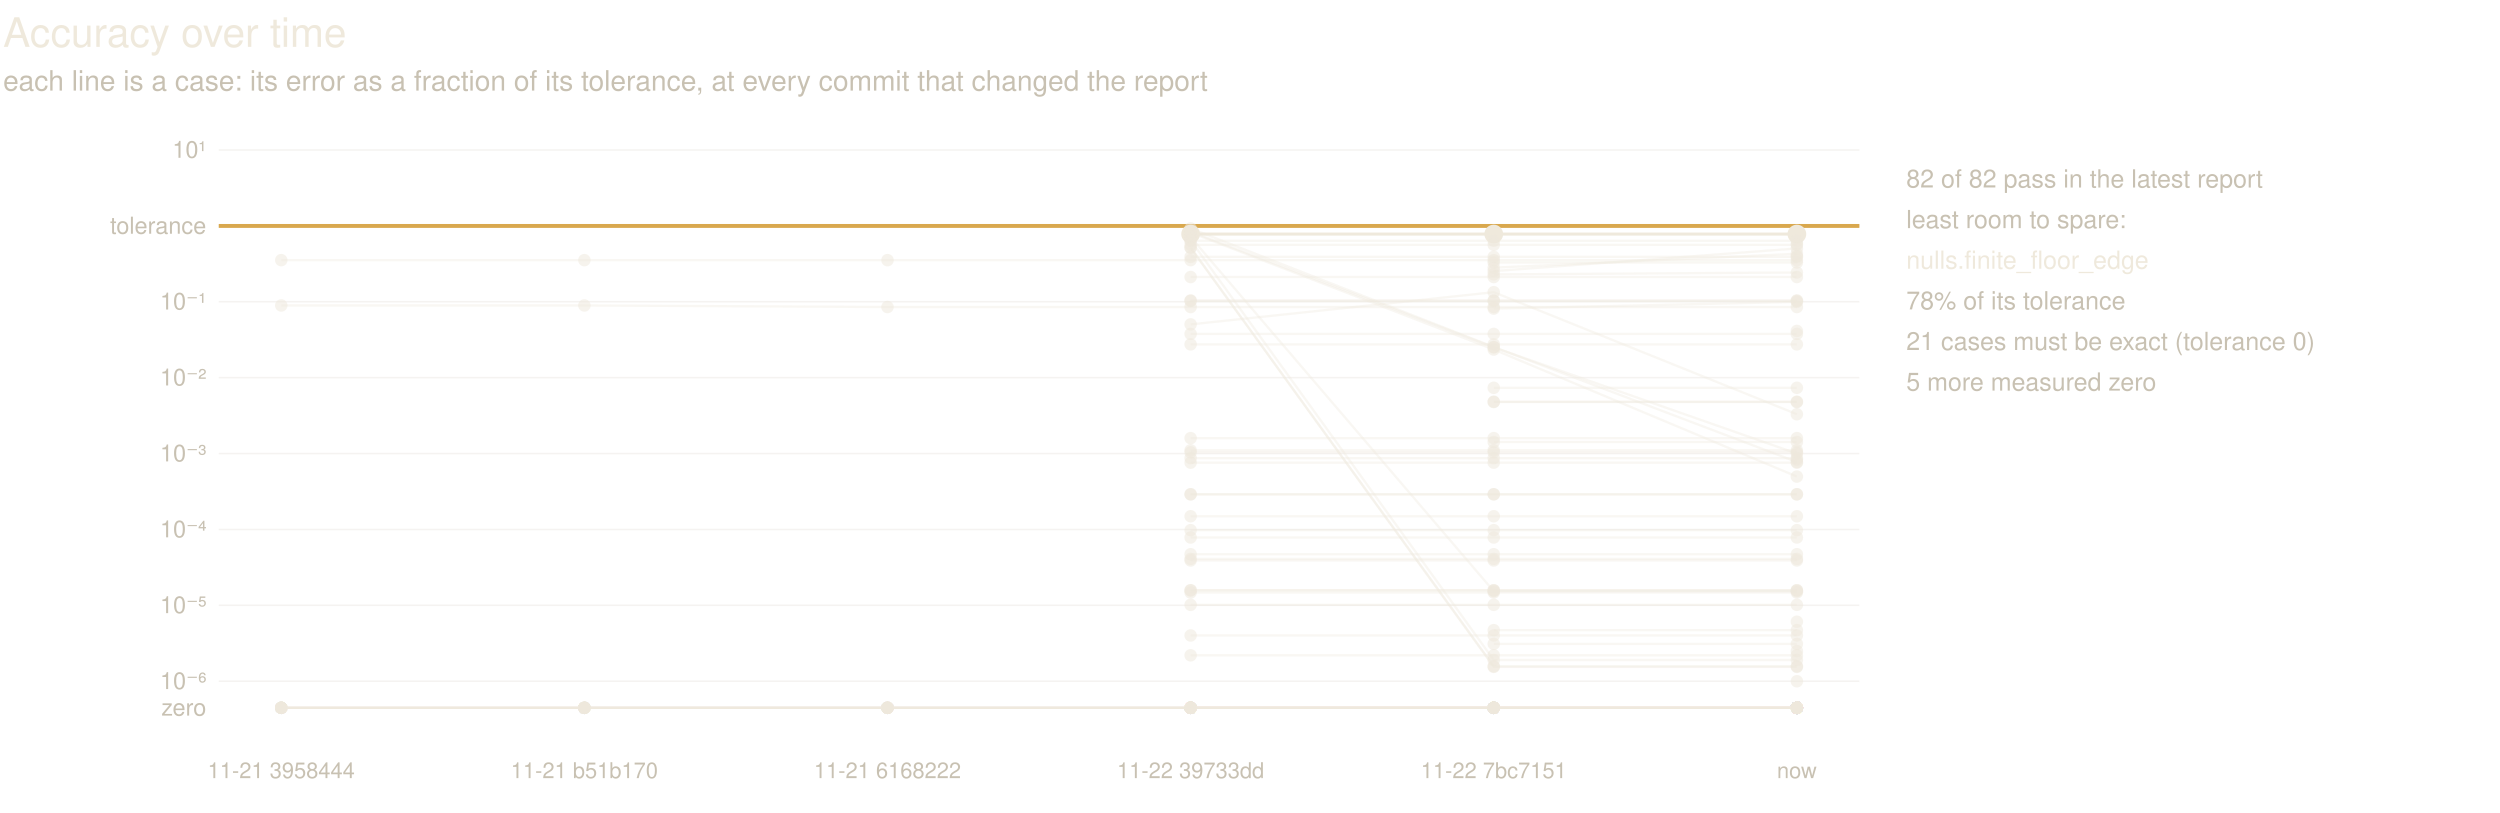
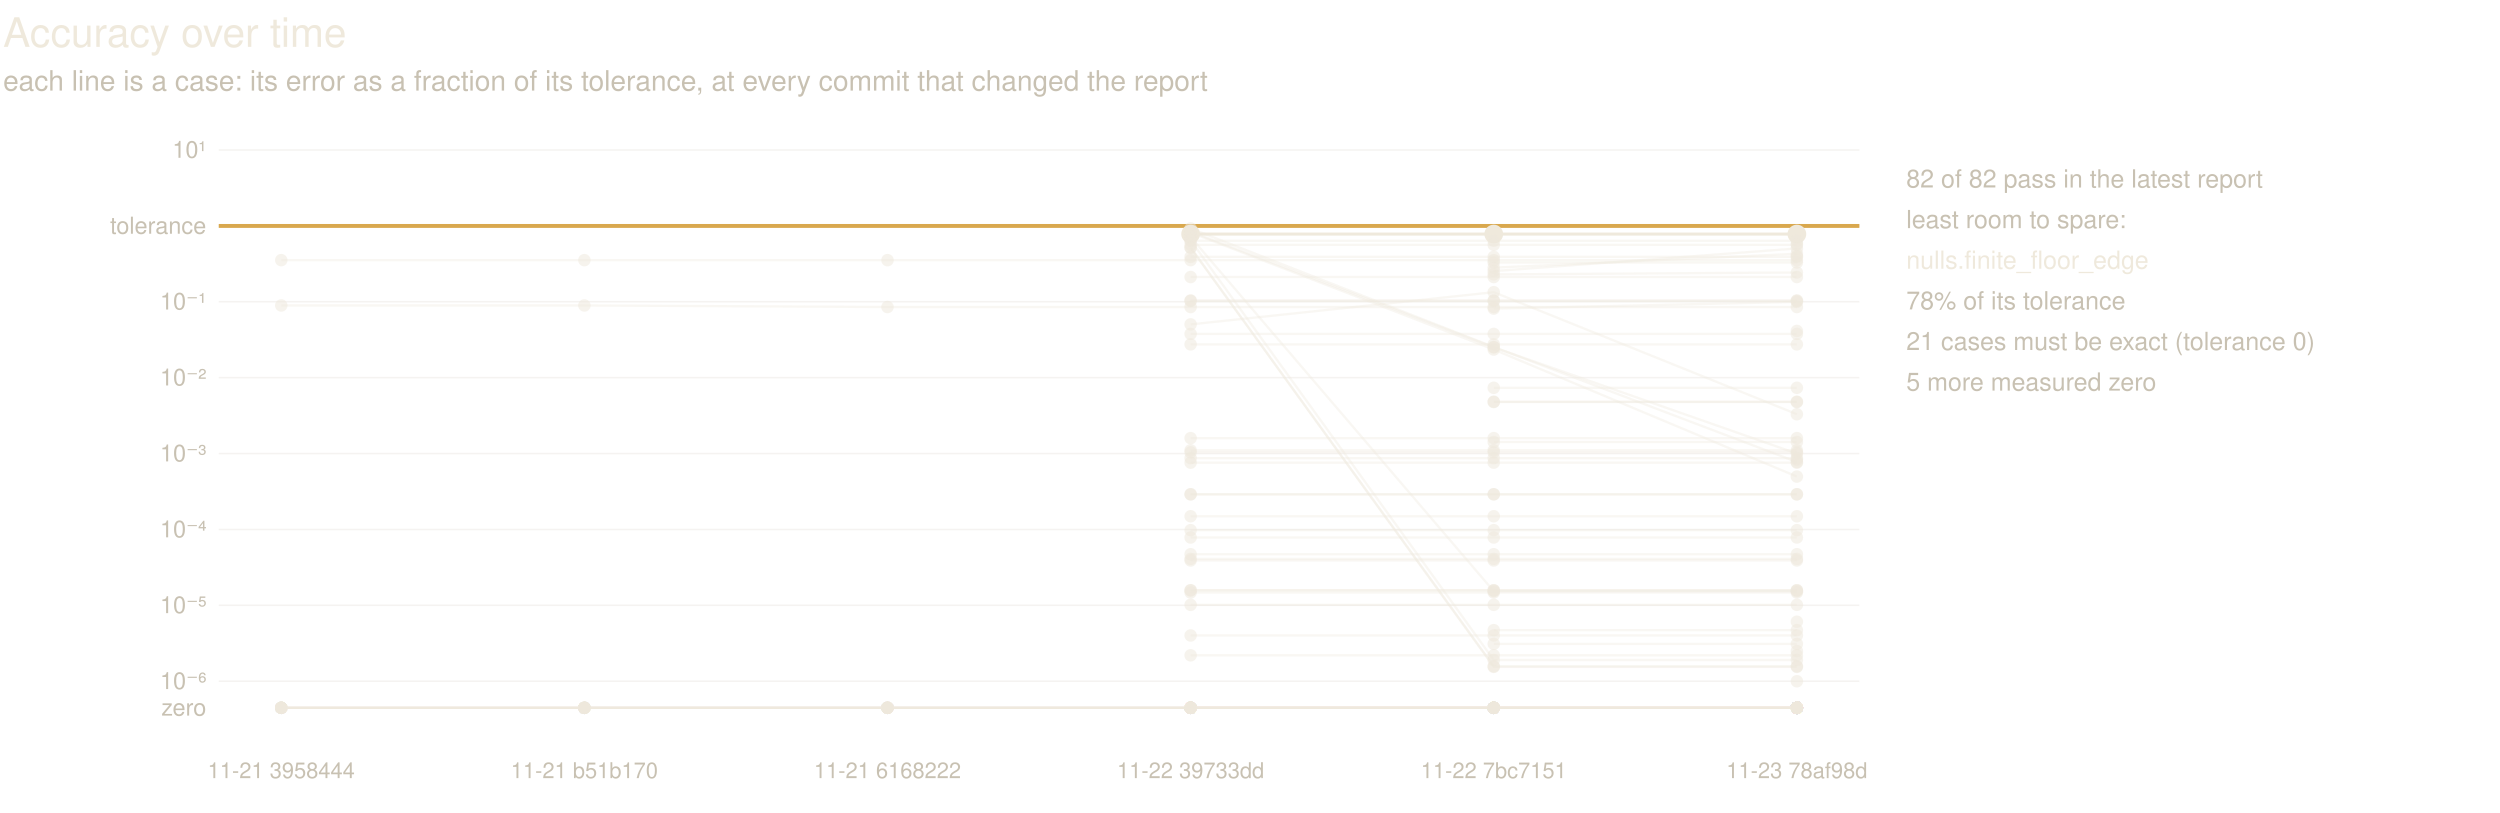
<svg xmlns="http://www.w3.org/2000/svg" viewBox="0 0 1600 520" width="1600" height="520" role="img" aria-label="Each validation case's error as a fraction of its tolerance over time">
  <style>.t{fill:#efe9dc;font-family:'Helvetica Neue',Helvetica,Arial,'Liberation Sans',Arimo,'Nimbus Sans','DejaVu Sans',sans-serif}.m{fill:#c8c1b2}.w{fill:#c8c1b2}.axis{stroke:#c8c1b2;stroke-opacity:0.45;stroke-width:1.5;fill:none}.grid{stroke:#c8c1b2;stroke-opacity:0.18;stroke-width:1}.dot{fill:#efe9dc}.ring{fill:none;stroke:#efe9dc;stroke-width:2}.line{stroke:#efe9dc;stroke-width:2;fill:none;stroke-linejoin:round}.thin{stroke:#efe9dc;stroke-opacity:0.35;stroke-width:1.5;fill:none}.tol{stroke:#d9a84e;stroke-width:2.5;fill:none}.tolfill{fill:#d9a84e}.dash{stroke:#d9a84e;stroke-width:2;stroke-dasharray:6 5;fill:none}</style>
  <text class="t" x="2.0" y="30.0" font-size="26" font-weight="500" text-anchor="start">Accuracy over time</text>
  <text class="t m" x="2.0" y="58.0" font-size="18" font-weight="400" text-anchor="start">each line is a case: its error as a fraction of its tolerance, at every commit that changed the report</text>
  <line class="grid" x1="140" y1="436.0" x2="1190" y2="436.0" />
  <text class="t w" x="132.0" y="441.0" font-size="15" font-weight="400" text-anchor="end">10⁻⁶</text>
  <line class="grid" x1="140" y1="387.4" x2="1190" y2="387.4" />
  <text class="t w" x="132.0" y="392.4" font-size="15" font-weight="400" text-anchor="end">10⁻⁵</text>
  <line class="grid" x1="140" y1="338.9" x2="1190" y2="338.9" />
  <text class="t w" x="132.0" y="343.9" font-size="15" font-weight="400" text-anchor="end">10⁻⁴</text>
  <line class="grid" x1="140" y1="290.3" x2="1190" y2="290.3" />
  <text class="t w" x="132.0" y="295.3" font-size="15" font-weight="400" text-anchor="end">10⁻³</text>
  <line class="grid" x1="140" y1="241.7" x2="1190" y2="241.7" />
  <text class="t w" x="132.0" y="246.7" font-size="15" font-weight="400" text-anchor="end">10⁻²</text>
  <line class="grid" x1="140" y1="193.1" x2="1190" y2="193.1" />
  <text class="t w" x="132.0" y="198.1" font-size="15" font-weight="400" text-anchor="end">10⁻¹</text>
  <line class="grid" x1="140" y1="144.6" x2="1190" y2="144.6" />
  <text class="t w" x="132.0" y="149.6" font-size="15" font-weight="400" text-anchor="end">tolerance</text>
  <line class="grid" x1="140" y1="96.0" x2="1190" y2="96.0" />
  <text class="t w" x="132.0" y="101.0" font-size="15" font-weight="400" text-anchor="end">10¹</text>
  <text class="t w" x="132.0" y="458.0" font-size="15" font-weight="400" text-anchor="end">zero</text>
  <line class="tol" x1="140" y1="144.6" x2="1190" y2="144.6" />
  <polyline class="thin" points="180.0,453.0 374.0,453.0 568.0,453.0 762.0,453.0 956.0,453.0 1150.0,453.0" />
  <circle class="dot" cx="180.0" cy="453.0" r="4" fill-opacity="0.5" />
  <circle class="dot" cx="374.0" cy="453.0" r="4" fill-opacity="0.5" />
  <circle class="dot" cx="568.0" cy="453.0" r="4" fill-opacity="0.5" />
  <circle class="dot" cx="762.0" cy="453.0" r="4" fill-opacity="0.5" />
  <circle class="dot" cx="956.0" cy="453.0" r="4" fill-opacity="0.5" />
  <circle class="dot" cx="1150.0" cy="453.0" r="4" fill-opacity="0.5" />
  <circle class="dot" cx="1150.0" cy="453.0" r="4" fill-opacity="0.5" />
  <circle class="dot" cx="1150.0" cy="453.0" r="4" fill-opacity="0.5" />
  <circle class="dot" cx="1150.0" cy="416.7" r="4" fill-opacity="0.5" />
  <circle class="dot" cx="1150.0" cy="436.0" r="4" fill-opacity="0.5" />
  <circle class="dot" cx="1150.0" cy="163.9" r="4" fill-opacity="0.5" />
  <circle class="dot" cx="1150.0" cy="397.9" r="4" fill-opacity="0.5" />
  <circle class="dot" cx="1150.0" cy="294.2" r="4" fill-opacity="0.5" />
  <circle class="dot" cx="1150.0" cy="156.1" r="4" fill-opacity="0.5" />
  <circle class="dot" cx="1150.0" cy="211.8" r="4" fill-opacity="0.5" />
  <polyline class="thin" points="762.0,453.0 956.0,453.0 1150.0,453.0" />
  <circle class="dot" cx="762.0" cy="453.0" r="4" fill-opacity="0.5" />
  <circle class="dot" cx="956.0" cy="453.0" r="4" fill-opacity="0.5" />
  <circle class="dot" cx="1150.0" cy="453.0" r="4" fill-opacity="0.5" />
  <polyline class="thin" points="180.0,453.0 374.0,453.0 568.0,453.0 762.0,453.0 956.0,453.0 1150.0,453.0" />
  <circle class="dot" cx="180.0" cy="453.0" r="4" fill-opacity="0.5" />
  <circle class="dot" cx="374.0" cy="453.0" r="4" fill-opacity="0.5" />
  <circle class="dot" cx="568.0" cy="453.0" r="4" fill-opacity="0.5" />
  <circle class="dot" cx="762.0" cy="453.0" r="4" fill-opacity="0.5" />
  <circle class="dot" cx="956.0" cy="453.0" r="4" fill-opacity="0.5" />
  <circle class="dot" cx="1150.0" cy="453.0" r="4" fill-opacity="0.5" />
  <circle class="dot" cx="1150.0" cy="453.0" r="4" fill-opacity="0.5" />
  <circle class="dot" cx="1150.0" cy="453.0" r="4" fill-opacity="0.5" />
  <circle class="dot" cx="1150.0" cy="453.0" r="4" fill-opacity="0.5" />
  <circle class="dot" cx="1150.0" cy="453.0" r="4" fill-opacity="0.5" />
  <polyline class="thin" points="762.0,339.3 956.0,339.3 1150.0,339.3" />
  <circle class="dot" cx="762.0" cy="339.3" r="4" fill-opacity="0.5" />
  <circle class="dot" cx="956.0" cy="339.3" r="4" fill-opacity="0.5" />
  <circle class="dot" cx="1150.0" cy="339.3" r="4" fill-opacity="0.5" />
  <polyline class="thin" points="762.0,192.3 956.0,192.3 1150.0,192.3" />
  <circle class="dot" cx="762.0" cy="192.3" r="4" fill-opacity="0.5" />
  <circle class="dot" cx="956.0" cy="192.3" r="4" fill-opacity="0.5" />
  <circle class="dot" cx="1150.0" cy="192.3" r="4" fill-opacity="0.5" />
  <polyline class="thin" points="762.0,316.4 956.0,316.4 1150.0,316.4" />
  <circle class="dot" cx="762.0" cy="316.4" r="4" fill-opacity="0.5" />
  <circle class="dot" cx="956.0" cy="316.4" r="4" fill-opacity="0.5" />
  <circle class="dot" cx="1150.0" cy="316.4" r="4" fill-opacity="0.5" />
  <polyline class="thin" points="762.0,213.7 956.0,213.7 1150.0,213.7" />
  <circle class="dot" cx="762.0" cy="213.7" r="4" fill-opacity="0.5" />
  <circle class="dot" cx="956.0" cy="213.7" r="4" fill-opacity="0.5" />
  <circle class="dot" cx="1150.0" cy="213.7" r="4" fill-opacity="0.5" />
  <polyline class="thin" points="762.0,377.8 956.0,377.8 1150.0,377.8" />
  <circle class="dot" cx="762.0" cy="377.8" r="4" fill-opacity="0.5" />
  <circle class="dot" cx="956.0" cy="377.8" r="4" fill-opacity="0.5" />
  <circle class="dot" cx="1150.0" cy="377.8" r="4" fill-opacity="0.5" />
  <polyline class="thin" points="180.0,453.0 374.0,453.0 568.0,453.0 762.0,453.0 956.0,453.0 1150.0,453.0" />
  <circle class="dot" cx="180.0" cy="453.0" r="4" fill-opacity="0.5" />
  <circle class="dot" cx="374.0" cy="453.0" r="4" fill-opacity="0.5" />
  <circle class="dot" cx="568.0" cy="453.0" r="4" fill-opacity="0.5" />
  <circle class="dot" cx="762.0" cy="453.0" r="4" fill-opacity="0.5" />
  <circle class="dot" cx="956.0" cy="453.0" r="4" fill-opacity="0.5" />
  <circle class="dot" cx="1150.0" cy="453.0" r="4" fill-opacity="0.5" />
  <polyline class="line" points="762.0,149.8 956.0,149.8 1150.0,149.8" />
  <circle class="dot" cx="762.0" cy="149.8" r="6" fill-opacity="1" />
  <circle class="dot" cx="956.0" cy="149.8" r="6" fill-opacity="1" />
  <circle class="dot" cx="1150.0" cy="149.8" r="6" fill-opacity="1" />
  <polyline class="thin" points="762.0,453.0 956.0,453.0 1150.0,453.0" />
  <circle class="dot" cx="762.0" cy="453.0" r="4" fill-opacity="0.5" />
  <circle class="dot" cx="956.0" cy="453.0" r="4" fill-opacity="0.5" />
  <circle class="dot" cx="1150.0" cy="453.0" r="4" fill-opacity="0.5" />
  <polyline class="thin" points="762.0,453.0 956.0,453.0 1150.0,453.0" />
  <circle class="dot" cx="762.0" cy="453.0" r="4" fill-opacity="0.5" />
  <circle class="dot" cx="956.0" cy="453.0" r="4" fill-opacity="0.5" />
  <circle class="dot" cx="1150.0" cy="453.0" r="4" fill-opacity="0.5" />
  <polyline class="thin" points="762.0,220.4 956.0,220.4 1150.0,220.4" />
  <circle class="dot" cx="762.0" cy="220.4" r="4" fill-opacity="0.5" />
  <circle class="dot" cx="956.0" cy="220.4" r="4" fill-opacity="0.5" />
  <circle class="dot" cx="1150.0" cy="220.4" r="4" fill-opacity="0.5" />
  <polyline class="thin" points="762.0,453.0 956.0,453.0 1150.0,453.0" />
  <circle class="dot" cx="762.0" cy="453.0" r="4" fill-opacity="0.5" />
  <circle class="dot" cx="956.0" cy="453.0" r="4" fill-opacity="0.5" />
  <circle class="dot" cx="1150.0" cy="453.0" r="4" fill-opacity="0.5" />
  <polyline class="thin" points="762.0,406.7 956.0,406.7 1150.0,406.7" />
  <circle class="dot" cx="762.0" cy="406.7" r="4" fill-opacity="0.5" />
  <circle class="dot" cx="956.0" cy="406.7" r="4" fill-opacity="0.5" />
  <circle class="dot" cx="1150.0" cy="406.7" r="4" fill-opacity="0.5" />
  <polyline class="thin" points="762.0,154.1 956.0,154.1 1150.0,154.1" />
  <circle class="dot" cx="762.0" cy="154.1" r="4" fill-opacity="0.5" />
  <circle class="dot" cx="956.0" cy="154.1" r="4" fill-opacity="0.5" />
  <circle class="dot" cx="1150.0" cy="154.1" r="4" fill-opacity="0.5" />
  <polyline class="thin" points="956.0,168.0 1150.0,168.0" />
  <circle class="dot" cx="956.0" cy="168.0" r="4" fill-opacity="0.5" />
  <circle class="dot" cx="1150.0" cy="168.0" r="4" fill-opacity="0.5" />
  <polyline class="thin" points="956.0,197.5 1150.0,193.2" />
  <circle class="dot" cx="956.0" cy="197.5" r="4" fill-opacity="0.5" />
  <circle class="dot" cx="1150.0" cy="193.2" r="4" fill-opacity="0.5" />
  <polyline class="thin" points="956.0,175.6 1150.0,174.4" />
  <circle class="dot" cx="956.0" cy="175.6" r="4" fill-opacity="0.5" />
  <circle class="dot" cx="1150.0" cy="174.4" r="4" fill-opacity="0.5" />
  <polyline class="thin" points="956.0,171.3 1150.0,162.4" />
  <circle class="dot" cx="956.0" cy="171.3" r="4" fill-opacity="0.5" />
  <circle class="dot" cx="1150.0" cy="162.4" r="4" fill-opacity="0.5" />
  <polyline class="thin" points="956.0,173.5 1150.0,159.0" />
  <circle class="dot" cx="956.0" cy="173.5" r="4" fill-opacity="0.5" />
  <circle class="dot" cx="1150.0" cy="159.0" r="4" fill-opacity="0.5" />
  <polyline class="thin" points="956.0,257.3 1150.0,257.3" />
  <circle class="dot" cx="956.0" cy="257.3" r="4" fill-opacity="0.5" />
  <circle class="dot" cx="1150.0" cy="257.3" r="4" fill-opacity="0.5" />
  <polyline class="thin" points="956.0,257.1 1150.0,257.1" />
  <circle class="dot" cx="956.0" cy="257.1" r="4" fill-opacity="0.5" />
  <circle class="dot" cx="1150.0" cy="257.1" r="4" fill-opacity="0.5" />
  <polyline class="thin" points="956.0,248.2 1150.0,248.2" />
  <circle class="dot" cx="956.0" cy="248.2" r="4" fill-opacity="0.5" />
  <circle class="dot" cx="1150.0" cy="248.2" r="4" fill-opacity="0.5" />
  <polyline class="thin" points="762.0,344.0 956.0,344.0 1150.0,344.0" />
  <circle class="dot" cx="762.0" cy="344.0" r="4" fill-opacity="0.5" />
  <circle class="dot" cx="956.0" cy="344.0" r="4" fill-opacity="0.5" />
  <circle class="dot" cx="1150.0" cy="344.0" r="4" fill-opacity="0.5" />
  <polyline class="thin" points="762.0,280.4 956.0,280.4 1150.0,280.4" />
  <circle class="dot" cx="762.0" cy="280.4" r="4" fill-opacity="0.5" />
  <circle class="dot" cx="956.0" cy="280.4" r="4" fill-opacity="0.5" />
  <circle class="dot" cx="1150.0" cy="280.4" r="4" fill-opacity="0.5" />
  <polyline class="thin" points="762.0,330.4 956.0,330.4 1150.0,330.4" />
  <circle class="dot" cx="762.0" cy="330.4" r="4" fill-opacity="0.5" />
  <circle class="dot" cx="956.0" cy="330.4" r="4" fill-opacity="0.5" />
  <circle class="dot" cx="1150.0" cy="330.4" r="4" fill-opacity="0.5" />
  <polyline class="thin" points="762.0,289.5 956.0,289.5 1150.0,289.5" />
  <circle class="dot" cx="762.0" cy="289.5" r="4" fill-opacity="0.5" />
  <circle class="dot" cx="956.0" cy="289.5" r="4" fill-opacity="0.5" />
  <circle class="dot" cx="1150.0" cy="289.5" r="4" fill-opacity="0.5" />
  <polyline class="thin" points="762.0,316.3 956.0,316.3 1150.0,316.3" />
  <circle class="dot" cx="762.0" cy="316.3" r="4" fill-opacity="0.5" />
  <circle class="dot" cx="956.0" cy="316.3" r="4" fill-opacity="0.5" />
  <circle class="dot" cx="1150.0" cy="316.3" r="4" fill-opacity="0.5" />
  <polyline class="thin" points="762.0,358.7 956.0,358.7 1150.0,358.7" />
  <circle class="dot" cx="762.0" cy="358.7" r="4" fill-opacity="0.5" />
  <circle class="dot" cx="956.0" cy="358.7" r="4" fill-opacity="0.5" />
  <circle class="dot" cx="1150.0" cy="358.7" r="4" fill-opacity="0.5" />
  <polyline class="thin" points="762.0,357.7 956.0,357.7 1150.0,357.7" />
  <circle class="dot" cx="762.0" cy="357.7" r="4" fill-opacity="0.5" />
  <circle class="dot" cx="956.0" cy="357.7" r="4" fill-opacity="0.5" />
  <circle class="dot" cx="1150.0" cy="357.7" r="4" fill-opacity="0.5" />
  <polyline class="thin" points="762.0,354.7 956.0,354.7 1150.0,354.7" />
  <circle class="dot" cx="762.0" cy="354.7" r="4" fill-opacity="0.5" />
  <circle class="dot" cx="956.0" cy="354.7" r="4" fill-opacity="0.5" />
  <circle class="dot" cx="1150.0" cy="354.7" r="4" fill-opacity="0.5" />
  <polyline class="thin" points="762.0,156.7 956.0,156.7 1150.0,156.7" />
  <circle class="dot" cx="762.0" cy="156.7" r="4" fill-opacity="0.5" />
  <circle class="dot" cx="956.0" cy="156.7" r="4" fill-opacity="0.5" />
  <circle class="dot" cx="1150.0" cy="156.7" r="4" fill-opacity="0.5" />
  <polyline class="thin" points="762.0,151.7 956.0,378.4 1150.0,378.4" />
  <circle class="dot" cx="762.0" cy="151.7" r="4" fill-opacity="0.5" />
  <circle class="dot" cx="956.0" cy="378.4" r="4" fill-opacity="0.5" />
  <circle class="dot" cx="1150.0" cy="378.4" r="4" fill-opacity="0.5" />
  <polyline class="thin" points="762.0,207.6 956.0,187.0 1150.0,265.1" />
  <circle class="dot" cx="762.0" cy="207.6" r="4" fill-opacity="0.5" />
  <circle class="dot" cx="956.0" cy="187.0" r="4" fill-opacity="0.5" />
  <circle class="dot" cx="1150.0" cy="265.1" r="4" fill-opacity="0.5" />
  <polyline class="thin" points="762.0,148.8 956.0,223.7 1150.0,305.0" />
  <circle class="dot" cx="762.0" cy="148.8" r="4" fill-opacity="0.5" />
  <circle class="dot" cx="956.0" cy="223.7" r="4" fill-opacity="0.5" />
  <circle class="dot" cx="1150.0" cy="305.0" r="4" fill-opacity="0.5" />
  <polyline class="thin" points="762.0,146.2 956.0,222.1 1150.0,295.7" />
  <circle class="dot" cx="762.0" cy="146.2" r="4" fill-opacity="0.5" />
  <circle class="dot" cx="956.0" cy="222.1" r="4" fill-opacity="0.5" />
  <circle class="dot" cx="1150.0" cy="295.7" r="4" fill-opacity="0.5" />
  <polyline class="thin" points="762.0,148.2 956.0,222.3 1150.0,290.3" />
  <circle class="dot" cx="762.0" cy="148.2" r="4" fill-opacity="0.5" />
  <circle class="dot" cx="956.0" cy="222.3" r="4" fill-opacity="0.5" />
  <circle class="dot" cx="1150.0" cy="290.3" r="4" fill-opacity="0.5" />
  <polyline class="thin" points="762.0,158.4 956.0,426.8 1150.0,426.8" />
  <circle class="dot" cx="762.0" cy="158.4" r="4" fill-opacity="0.5" />
  <circle class="dot" cx="956.0" cy="426.8" r="4" fill-opacity="0.5" />
  <circle class="dot" cx="1150.0" cy="426.8" r="4" fill-opacity="0.5" />
  <polyline class="thin" points="762.0,158.6 956.0,426.4 1150.0,426.4" />
  <circle class="dot" cx="762.0" cy="158.6" r="4" fill-opacity="0.5" />
  <circle class="dot" cx="956.0" cy="426.4" r="4" fill-opacity="0.5" />
  <circle class="dot" cx="1150.0" cy="426.4" r="4" fill-opacity="0.5" />
  <polyline class="thin" points="762.0,153.8 956.0,422.4 1150.0,422.4" />
  <circle class="dot" cx="762.0" cy="153.8" r="4" fill-opacity="0.5" />
  <circle class="dot" cx="956.0" cy="422.4" r="4" fill-opacity="0.5" />
  <circle class="dot" cx="1150.0" cy="422.4" r="4" fill-opacity="0.5" />
  <polyline class="thin" points="762.0,377.8 956.0,377.8 1150.0,377.8" />
  <circle class="dot" cx="762.0" cy="377.8" r="4" fill-opacity="0.5" />
  <circle class="dot" cx="956.0" cy="377.8" r="4" fill-opacity="0.5" />
  <circle class="dot" cx="1150.0" cy="377.8" r="4" fill-opacity="0.5" />
  <polyline class="thin" points="762.0,387.1 956.0,387.1 1150.0,387.1" />
  <circle class="dot" cx="762.0" cy="387.1" r="4" fill-opacity="0.5" />
  <circle class="dot" cx="956.0" cy="387.1" r="4" fill-opacity="0.5" />
  <circle class="dot" cx="1150.0" cy="387.1" r="4" fill-opacity="0.5" />
  <polyline class="thin" points="762.0,379.2 956.0,379.2 1150.0,379.2" />
  <circle class="dot" cx="762.0" cy="379.2" r="4" fill-opacity="0.5" />
  <circle class="dot" cx="956.0" cy="379.2" r="4" fill-opacity="0.5" />
  <circle class="dot" cx="1150.0" cy="379.2" r="4" fill-opacity="0.5" />
  <polyline class="thin" points="762.0,419.4 956.0,419.4 1150.0,419.4" />
  <circle class="dot" cx="762.0" cy="419.4" r="4" fill-opacity="0.5" />
  <circle class="dot" cx="956.0" cy="419.4" r="4" fill-opacity="0.5" />
  <circle class="dot" cx="1150.0" cy="419.4" r="4" fill-opacity="0.5" />
  <circle class="dot" cx="1150.0" cy="453.0" r="4" fill-opacity="0.5" />
  <polyline class="thin" points="180.0,453.0 374.0,453.0 568.0,453.0 762.0,453.0 956.0,453.0 1150.0,453.0" />
  <circle class="dot" cx="180.0" cy="453.0" r="4" fill-opacity="0.5" />
  <circle class="dot" cx="374.0" cy="453.0" r="4" fill-opacity="0.5" />
  <circle class="dot" cx="568.0" cy="453.0" r="4" fill-opacity="0.5" />
  <circle class="dot" cx="762.0" cy="453.0" r="4" fill-opacity="0.5" />
  <circle class="dot" cx="956.0" cy="453.0" r="4" fill-opacity="0.5" />
  <circle class="dot" cx="1150.0" cy="453.0" r="4" fill-opacity="0.5" />
  <polyline class="thin" points="374.0,453.0 568.0,453.0 762.0,453.0 956.0,453.0 1150.0,453.0" />
  <circle class="dot" cx="374.0" cy="453.0" r="4" fill-opacity="0.5" />
  <circle class="dot" cx="568.0" cy="453.0" r="4" fill-opacity="0.5" />
  <circle class="dot" cx="762.0" cy="453.0" r="4" fill-opacity="0.5" />
  <circle class="dot" cx="956.0" cy="453.0" r="4" fill-opacity="0.5" />
  <circle class="dot" cx="1150.0" cy="453.0" r="4" fill-opacity="0.5" />
  <polyline class="thin" points="180.0,195.5 374.0,195.5 568.0,196.5 762.0,196.5 956.0,196.5 1150.0,196.5" />
  <circle class="dot" cx="180.0" cy="195.5" r="4" fill-opacity="0.5" />
  <circle class="dot" cx="374.0" cy="195.5" r="4" fill-opacity="0.5" />
  <circle class="dot" cx="568.0" cy="196.5" r="4" fill-opacity="0.5" />
  <circle class="dot" cx="762.0" cy="196.5" r="4" fill-opacity="0.5" />
  <circle class="dot" cx="956.0" cy="196.5" r="4" fill-opacity="0.5" />
  <circle class="dot" cx="1150.0" cy="196.5" r="4" fill-opacity="0.5" />
  <polyline class="thin" points="180.0,166.5 374.0,166.5 568.0,166.5 762.0,166.5 956.0,166.5 1150.0,166.5" />
  <circle class="dot" cx="180.0" cy="166.5" r="4" fill-opacity="0.5" />
  <circle class="dot" cx="374.0" cy="166.5" r="4" fill-opacity="0.5" />
  <circle class="dot" cx="568.0" cy="166.5" r="4" fill-opacity="0.5" />
  <circle class="dot" cx="762.0" cy="166.5" r="4" fill-opacity="0.5" />
  <circle class="dot" cx="956.0" cy="166.5" r="4" fill-opacity="0.5" />
  <circle class="dot" cx="1150.0" cy="166.5" r="4" fill-opacity="0.5" />
  <polyline class="thin" points="180.0,453.0 374.0,453.0 568.0,453.0 762.0,453.0 956.0,453.0 1150.0,453.0" />
  <circle class="dot" cx="180.0" cy="453.0" r="4" fill-opacity="0.5" />
  <circle class="dot" cx="374.0" cy="453.0" r="4" fill-opacity="0.5" />
  <circle class="dot" cx="568.0" cy="453.0" r="4" fill-opacity="0.5" />
  <circle class="dot" cx="762.0" cy="453.0" r="4" fill-opacity="0.5" />
  <circle class="dot" cx="956.0" cy="453.0" r="4" fill-opacity="0.5" />
  <circle class="dot" cx="1150.0" cy="453.0" r="4" fill-opacity="0.5" />
  <polyline class="thin" points="762.0,177.3 956.0,177.3 1150.0,177.3" />
  <circle class="dot" cx="762.0" cy="177.3" r="4" fill-opacity="0.5" />
  <circle class="dot" cx="956.0" cy="177.3" r="4" fill-opacity="0.5" />
  <circle class="dot" cx="1150.0" cy="177.3" r="4" fill-opacity="0.5" />
  <polyline class="thin" points="762.0,453.0 956.0,453.0 1150.0,453.0" />
  <circle class="dot" cx="762.0" cy="453.0" r="4" fill-opacity="0.5" />
  <circle class="dot" cx="956.0" cy="453.0" r="4" fill-opacity="0.5" />
  <circle class="dot" cx="1150.0" cy="453.0" r="4" fill-opacity="0.5" />
  <polyline class="thin" points="762.0,192.6 956.0,192.6 1150.0,192.6" />
  <circle class="dot" cx="762.0" cy="192.6" r="4" fill-opacity="0.5" />
  <circle class="dot" cx="956.0" cy="192.6" r="4" fill-opacity="0.5" />
  <circle class="dot" cx="1150.0" cy="192.6" r="4" fill-opacity="0.5" />
  <polyline class="thin" points="762.0,296.1 956.0,296.1 1150.0,296.1" />
  <circle class="dot" cx="762.0" cy="296.1" r="4" fill-opacity="0.5" />
  <circle class="dot" cx="956.0" cy="296.1" r="4" fill-opacity="0.5" />
  <circle class="dot" cx="1150.0" cy="296.1" r="4" fill-opacity="0.5" />
  <polyline class="thin" points="762.0,453.0 956.0,453.0 1150.0,453.0" />
  <circle class="dot" cx="762.0" cy="453.0" r="4" fill-opacity="0.5" />
  <circle class="dot" cx="956.0" cy="453.0" r="4" fill-opacity="0.5" />
  <circle class="dot" cx="1150.0" cy="453.0" r="4" fill-opacity="0.5" />
  <polyline class="thin" points="762.0,288.2 956.0,288.2 1150.0,288.2" />
  <circle class="dot" cx="762.0" cy="288.2" r="4" fill-opacity="0.5" />
  <circle class="dot" cx="956.0" cy="288.2" r="4" fill-opacity="0.5" />
  <circle class="dot" cx="1150.0" cy="288.2" r="4" fill-opacity="0.5" />
  <polyline class="thin" points="762.0,293.2 956.0,293.2 1150.0,293.2" />
  <circle class="dot" cx="762.0" cy="293.2" r="4" fill-opacity="0.5" />
  <circle class="dot" cx="956.0" cy="293.2" r="4" fill-opacity="0.5" />
  <circle class="dot" cx="1150.0" cy="293.2" r="4" fill-opacity="0.5" />
  <circle class="dot" cx="1150.0" cy="453.0" r="4" fill-opacity="0.5" />
  <polyline class="thin" points="180.0,453.0 374.0,453.0 568.0,453.0 762.0,453.0 956.0,453.0 1150.0,453.0" />
  <circle class="dot" cx="180.0" cy="453.0" r="4" fill-opacity="0.5" />
  <circle class="dot" cx="374.0" cy="453.0" r="4" fill-opacity="0.5" />
  <circle class="dot" cx="568.0" cy="453.0" r="4" fill-opacity="0.5" />
  <circle class="dot" cx="762.0" cy="453.0" r="4" fill-opacity="0.5" />
  <circle class="dot" cx="956.0" cy="453.0" r="4" fill-opacity="0.5" />
  <circle class="dot" cx="1150.0" cy="453.0" r="4" fill-opacity="0.5" />
  <circle class="dot" cx="1150.0" cy="453.0" r="4" fill-opacity="0.5" />
  <polyline class="thin" points="180.0,453.0 374.0,453.0 568.0,453.0 762.0,453.0 956.0,453.0 1150.0,453.0" />
  <circle class="dot" cx="180.0" cy="453.0" r="4" fill-opacity="0.5" />
  <circle class="dot" cx="374.0" cy="453.0" r="4" fill-opacity="0.5" />
  <circle class="dot" cx="568.0" cy="453.0" r="4" fill-opacity="0.5" />
  <circle class="dot" cx="762.0" cy="453.0" r="4" fill-opacity="0.5" />
  <circle class="dot" cx="956.0" cy="453.0" r="4" fill-opacity="0.5" />
  <circle class="dot" cx="1150.0" cy="453.0" r="4" fill-opacity="0.5" />
  <polyline class="thin" points="762.0,164.4 956.0,164.4 1150.0,164.4" />
  <circle class="dot" cx="762.0" cy="164.4" r="4" fill-opacity="0.5" />
  <circle class="dot" cx="956.0" cy="164.4" r="4" fill-opacity="0.5" />
  <circle class="dot" cx="1150.0" cy="164.4" r="4" fill-opacity="0.5" />
  <polyline class="thin" points="956.0,282.9 1150.0,282.9" />
  <circle class="dot" cx="956.0" cy="282.9" r="4" fill-opacity="0.5" />
  <circle class="dot" cx="1150.0" cy="282.9" r="4" fill-opacity="0.5" />
  <polyline class="thin" points="956.0,412.1 1150.0,412.1" />
  <circle class="dot" cx="956.0" cy="412.1" r="4" fill-opacity="0.5" />
  <circle class="dot" cx="1150.0" cy="412.1" r="4" fill-opacity="0.5" />
  <polyline class="thin" points="956.0,403.3 1150.0,403.3" />
  <circle class="dot" cx="956.0" cy="403.3" r="4" fill-opacity="0.5" />
  <circle class="dot" cx="1150.0" cy="403.3" r="4" fill-opacity="0.5" />
  <circle class="dot" cx="1150.0" cy="453.0" r="4" fill-opacity="0.5" />
  <circle class="dot" cx="1150.0" cy="453.0" r="4" fill-opacity="0.5" />
  <polyline class="thin" points="180.0,453.0 374.0,453.0 568.0,453.0 762.0,453.0 956.0,453.0 1150.0,453.0" />
  <circle class="dot" cx="180.0" cy="453.0" r="4" fill-opacity="0.5" />
  <circle class="dot" cx="374.0" cy="453.0" r="4" fill-opacity="0.5" />
  <circle class="dot" cx="568.0" cy="453.0" r="4" fill-opacity="0.5" />
  <circle class="dot" cx="762.0" cy="453.0" r="4" fill-opacity="0.5" />
  <circle class="dot" cx="956.0" cy="453.0" r="4" fill-opacity="0.5" />
  <circle class="dot" cx="1150.0" cy="453.0" r="4" fill-opacity="0.5" />
  <text class="t w" x="180.0" y="498.0" font-size="14" font-weight="400" text-anchor="middle">11-21 3958444</text>
  <text class="t w" x="374.0" y="498.0" font-size="14" font-weight="400" text-anchor="middle">11-21 b51b170</text>
  <text class="t w" x="568.0" y="498.0" font-size="14" font-weight="400" text-anchor="middle">11-21 6168222</text>
  <text class="t w" x="762.0" y="498.0" font-size="14" font-weight="400" text-anchor="middle">11-22 39733dd</text>
  <text class="t w" x="956.0" y="498.0" font-size="14" font-weight="400" text-anchor="middle">11-22 7bc7151</text>
-   <text class="t w" x="1150.0" y="498.0" font-size="14" font-weight="400" text-anchor="middle">now</text>
+   <text class="t w" x="1150.0" y="498.0" font-size="14" font-weight="400" text-anchor="middle">11-23 78af98d</text>
  <text class="t m" x="1220.0" y="120.0" font-size="16" font-weight="400" text-anchor="start">82 of 82 pass in the latest report</text>
  <text class="t m" x="1220.0" y="146.0" font-size="16" font-weight="400" text-anchor="start">least room to spare:</text>
  <text class="t" x="1220.0" y="172.0" font-size="16" font-weight="500" text-anchor="start">nulls.finite_floor_edge</text>
  <text class="t m" x="1220.0" y="198.0" font-size="16" font-weight="400" text-anchor="start">78% of its tolerance</text>
  <text class="t m" x="1220.0" y="224.0" font-size="16" font-weight="400" text-anchor="start">21 cases must be exact (tolerance 0)</text>
  <text class="t m" x="1220.0" y="250.0" font-size="16" font-weight="400" text-anchor="start">5 more measured zero</text>
</svg>
